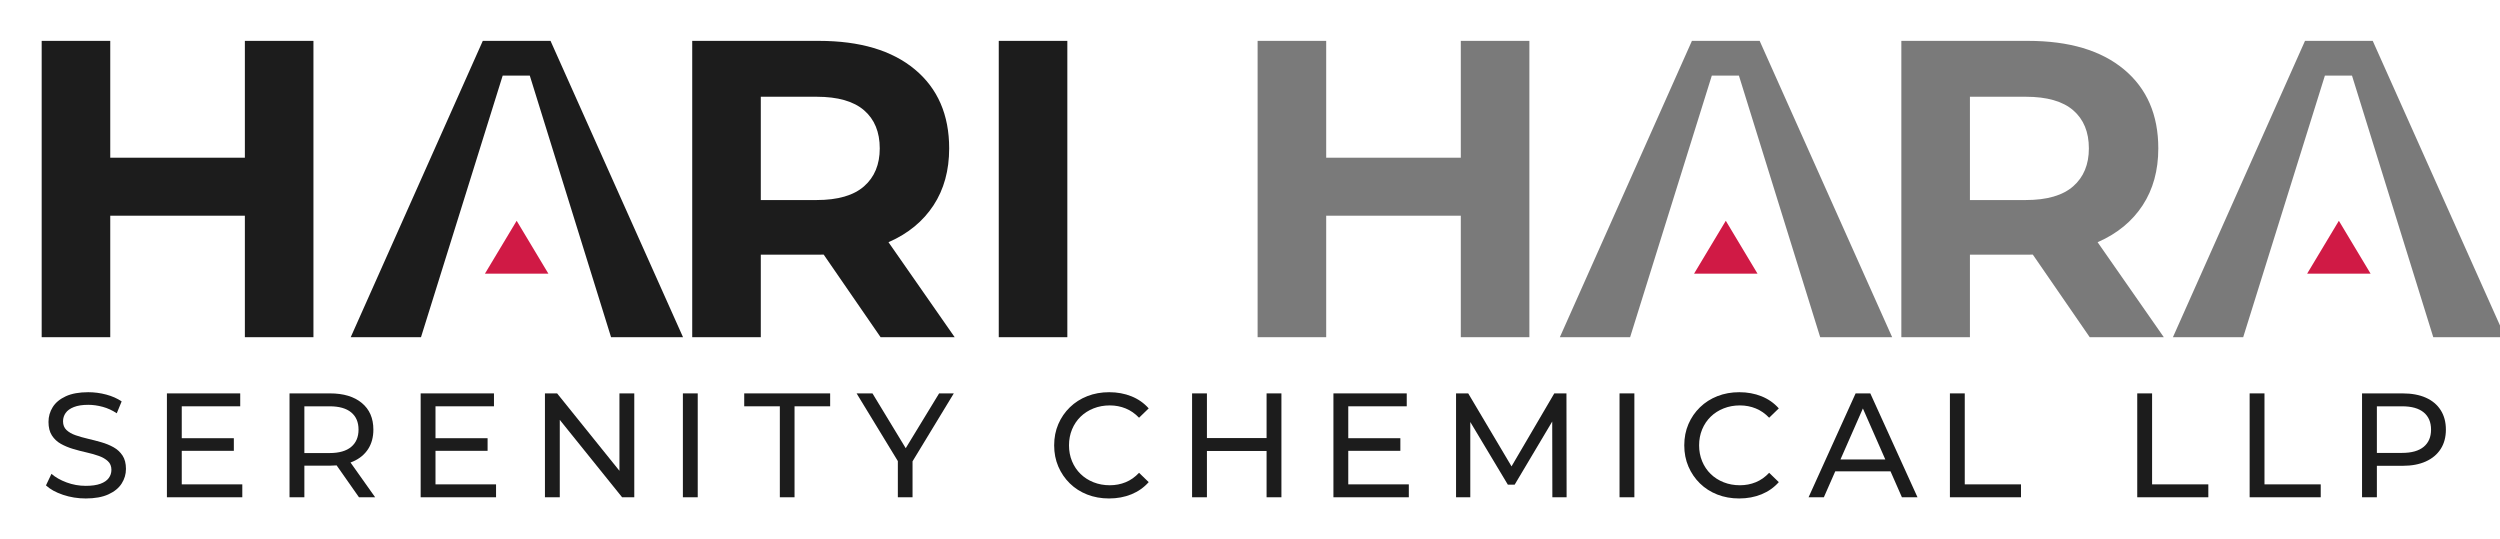
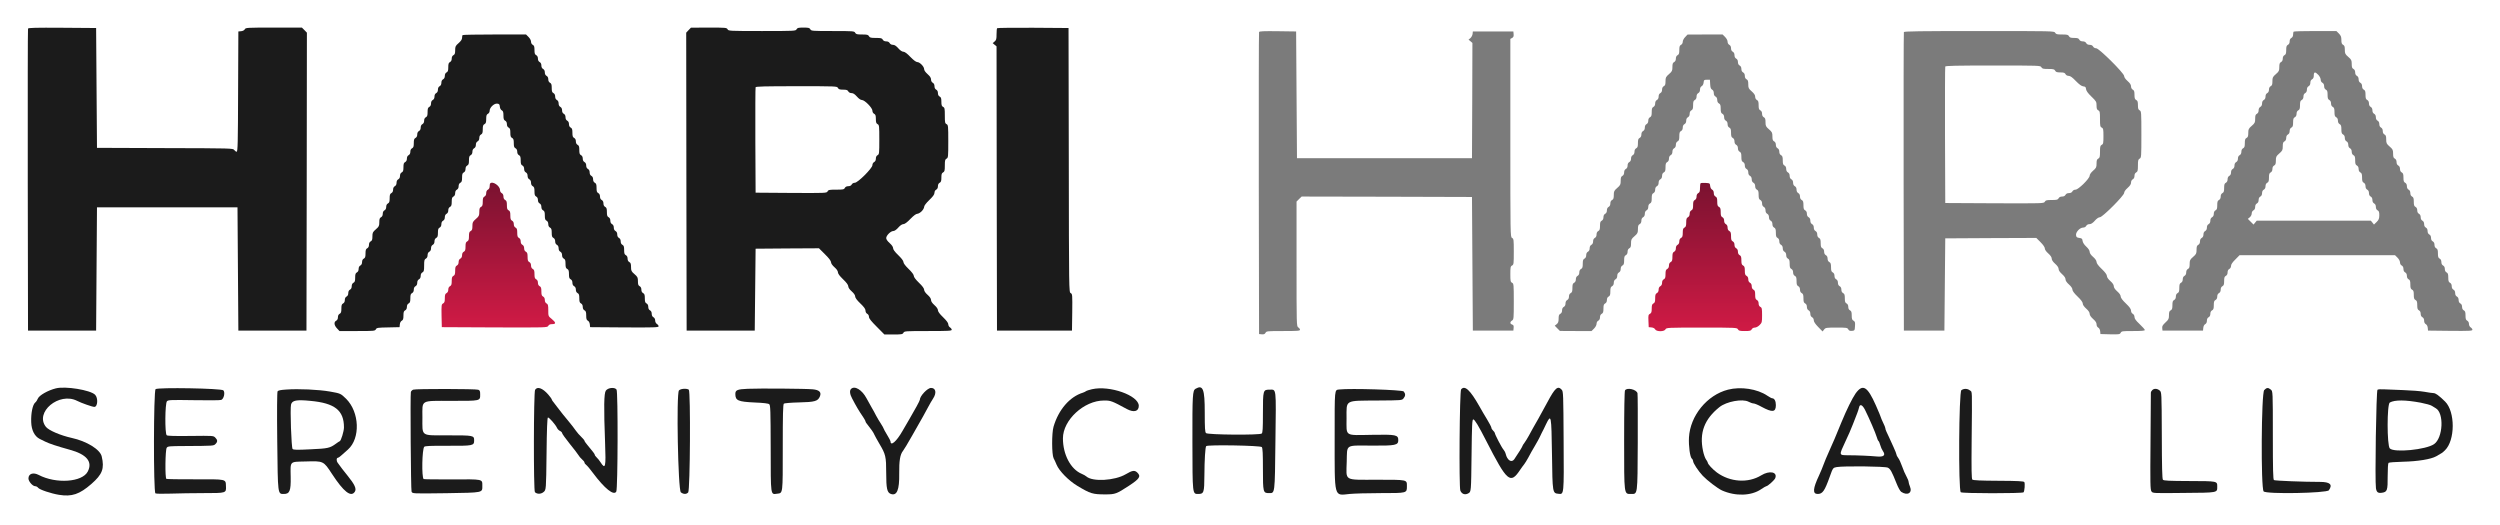
- <svg xmlns="http://www.w3.org/2000/svg" viewBox="392 192 734 158" width="734" height="158" fill="none">
-   <g fill="#1C1C1C">
-     <path d="M563 0V700H725V0ZM83 0V700H245V0ZM233 287V424H575V287Z" transform="translate(393.92, 291) scale(0.1242857, -0.1242857)" />
-     <path d="M -9 0 L 303 700 H 463 L 776 0 H 606 L 414 618 H 350 L 157 0 Z" transform="translate(496.09, 291) scale(0.1242857, -0.1242857)" />
-     <path d="M83 0V700H382Q528 700 609.0 632.5Q690 565 690 446Q690 368 653.0 311.5Q616 255 548.0 225.0Q480 195 386 195H173L245 266V0ZM528 0 353 254H526L703 0ZM245 248 173 324H377Q452 324 489.0 356.5Q526 389 526 446Q526 504 489.0 536.0Q452 568 377 568H173L245 645Z" transform="translate(584.92, 291) scale(0.1242857, -0.1242857)" />
-     <path d="M83 0V700H245V0Z" transform="translate(674.92, 291) scale(0.1242857, -0.1242857)" />
+ <svg xmlns="http://www.w3.org/2000/svg" viewBox="397 195 725 152" width="725" height="152">
+   <defs>
+     <linearGradient id="arch-grad" x1="0" y1="0" x2="0" y2="1">
+       <stop offset="0%" stop-color="#E21545" />
+       <stop offset="30%" stop-color="#DA1A49" />
+       <stop offset="65%" stop-color="#AC1C40" />
+       <stop offset="100%" stop-color="#781833" />
+     </linearGradient>
+     <linearGradient id="tri-grad" x1="0" y1="0" x2="0" y2="1">
+       <stop offset="0%" stop-color="#981B3B" />
+       <stop offset="35%" stop-color="#C42048" />
+       <stop offset="70%" stop-color="#962744" />
+       <stop offset="100%" stop-color="#701F36" />
+     </linearGradient>
+     <linearGradient id="a-tri-grad" x1="0" y1="0" x2="0" y2="1">
+       <stop offset="0%" stop-color="#D01A45" />
+       <stop offset="100%" stop-color="#7A1230" />
+     </linearGradient>
+   </defs>
+   <g id="wordmark-hari" transform="translate(0, 443) scale(0.025, -0.025)" fill="#1B1B1B">
+     <path d="M16205 9588 c-3 -7 -4 -798 -3 -1758 l3 -1745 395 0 395 0 5 715 5 715 815 0 815 0 5 -715 5 -715 395 0 395 0 3 1728 2 1728 -29 30 -29 29 -326 0 c-312 0 -326 -1 -336 -19 -6 -12 -23 -21 -43 -23 l-32 -3 -3 -697 c-2 -599 -4 -698 -17 -698 -7 0 -20 9 -28 20 -14 20 -27 20 -803 22 l-789 3 -5 695 -5 695 -393 3 c-309 2 -394 0 -397 -10z" />
+     <path d="M23867 9570 l-27 -29 2 -1728 3 -1728 395 0 395 0 5 475 5 475 368 3 367 2 70 -70 c46 -45 70 -77 70 -92 0 -14 16 -37 40 -58 25 -22 40 -44 40 -59 0 -15 20 -43 60 -81 40 -38 60 -66 60 -81 0 -15 15 -37 40 -59 25 -22 40 -44 40 -59 0 -15 20 -43 60 -81 43 -41 60 -65 60 -84 0 -15 8 -30 20 -36 12 -6 20 -21 20 -36 0 -18 25 -49 90 -114 l89 -90 105 0 c95 0 106 2 116 20 10 19 21 20 285 20 237 0 275 2 275 15 0 8 -9 20 -20 27 -11 7 -20 23 -20 37 0 15 -20 42 -60 81 -40 38 -60 66 -60 81 0 15 -15 37 -40 59 -26 23 -40 44 -40 60 0 16 -14 37 -40 60 -25 22 -40 44 -40 59 0 15 -20 43 -60 81 -38 37 -60 66 -60 80 0 14 -22 43 -60 80 -38 37 -60 66 -60 80 0 14 -22 43 -60 80 -40 38 -60 66 -60 81 0 15 -15 37 -40 59 -25 22 -40 44 -40 58 0 30 52 82 82 82 14 0 36 15 58 40 22 25 44 40 59 40 15 0 43 20 81 60 36 37 66 60 80 60 12 0 35 13 51 29 16 16 29 39 29 51 0 14 23 44 60 80 43 41 60 65 60 84 0 15 8 30 20 36 13 7 20 21 20 40 0 19 7 33 20 40 16 8 20 21 20 60 0 39 4 52 20 60 17 9 20 21 20 80 0 59 3 71 20 80 19 10 20 21 20 200 0 179 -1 190 -20 200 -18 9 -20 21 -20 100 0 79 -2 91 -20 100 -16 8 -20 21 -20 60 0 39 -4 52 -20 60 -13 7 -20 21 -20 40 0 19 -7 33 -20 40 -13 7 -20 21 -20 40 0 19 -7 33 -20 40 -12 7 -20 21 -20 38 0 19 -12 37 -40 62 -25 22 -40 44 -40 58 0 30 -51 82 -80 82 -14 0 -44 23 -80 60 -38 40 -66 60 -81 60 -15 0 -37 15 -59 40 -25 28 -43 40 -62 40 -17 0 -31 8 -38 20 -7 13 -21 20 -40 20 -19 0 -33 7 -40 20 -9 17 -21 20 -80 20 -59 0 -71 3 -80 20 -9 17 -21 20 -80 20 -59 0 -71 3 -80 20 -10 19 -21 20 -260 20 -239 0 -250 1 -260 20 -9 17 -21 20 -80 20 -59 0 -71 -3 -80 -20 -10 -19 -21 -20 -400 -20 -379 0 -390 1 -400 20 -10 19 -21 20 -218 20 l-207 -1 -28 -29z m1733 -670 c8 -16 21 -20 60 -20 39 0 52 -4 60 -20 7 -12 21 -20 38 -20 19 0 37 -12 62 -40 22 -25 44 -40 58 -40 32 0 122 -91 122 -124 0 -15 8 -30 20 -36 16 -8 20 -21 20 -60 0 -39 4 -52 20 -60 19 -10 20 -21 20 -180 0 -159 -1 -170 -20 -180 -13 -7 -20 -21 -20 -40 0 -19 -7 -33 -20 -40 -12 -6 -20 -21 -20 -36 0 -35 -169 -204 -204 -204 -15 0 -30 -8 -36 -20 -7 -13 -21 -20 -40 -20 -19 0 -33 -7 -40 -20 -9 -18 -21 -20 -100 -20 -79 0 -91 -2 -100 -20 -11 -20 -19 -20 -423 -18 l-412 3 -3 605 c-1 333 0 611 3 618 3 9 108 12 474 12 460 0 471 0 481 -20z" />
+     <path d="M27447 9593 c-4 -3 -7 -35 -7 -71 0 -54 -3 -67 -22 -83 l-23 -19 22 -19 23 -19 2 -1649 3 -1648 435 0 435 0 3 212 c2 204 2 213 -18 223 -20 11 -20 18 -22 1543 l-3 1532 -411 3 c-226 1 -413 -1 -417 -5z" />
+     <path d="M21247 9513 c-4 -3 -7 -18 -7 -32 0 -18 -13 -37 -40 -61 -36 -31 -40 -40 -40 -82 0 -37 -4 -50 -20 -58 -13 -7 -20 -21 -20 -40 0 -19 -7 -33 -20 -40 -16 -8 -20 -21 -20 -60 0 -39 -4 -52 -20 -60 -13 -7 -20 -21 -20 -40 0 -19 -7 -33 -20 -40 -13 -7 -20 -21 -20 -40 0 -19 -7 -33 -20 -40 -13 -7 -20 -21 -20 -40 0 -19 -7 -33 -20 -40 -13 -7 -20 -21 -20 -40 0 -19 -7 -33 -20 -40 -13 -7 -20 -21 -20 -40 0 -19 -7 -33 -20 -40 -16 -8 -20 -21 -20 -60 0 -39 -4 -52 -20 -60 -13 -7 -20 -21 -20 -40 0 -19 -7 -33 -20 -40 -13 -7 -20 -21 -20 -40 0 -19 -7 -33 -20 -40 -13 -7 -20 -21 -20 -40 0 -19 -7 -33 -20 -40 -16 -8 -20 -21 -20 -60 0 -39 -4 -52 -20 -60 -13 -7 -20 -21 -20 -40 0 -19 -7 -33 -20 -40 -13 -7 -20 -21 -20 -40 0 -19 -7 -33 -20 -40 -16 -8 -20 -21 -20 -60 0 -39 -4 -52 -20 -60 -13 -7 -20 -21 -20 -40 0 -19 -7 -33 -20 -40 -13 -7 -20 -21 -20 -40 0 -19 -7 -33 -20 -40 -13 -7 -20 -21 -20 -40 0 -19 -7 -33 -20 -40 -16 -8 -20 -21 -20 -60 0 -39 -4 -52 -20 -60 -13 -7 -20 -21 -20 -40 0 -19 -7 -33 -20 -40 -13 -7 -20 -21 -20 -40 0 -19 -7 -33 -20 -40 -16 -8 -20 -21 -20 -58 0 -42 -4 -51 -40 -82 -36 -31 -40 -40 -40 -82 0 -37 -4 -50 -20 -58 -13 -7 -20 -21 -20 -40 0 -19 -7 -33 -20 -40 -16 -8 -20 -21 -20 -60 0 -39 -4 -52 -20 -60 -13 -7 -20 -21 -20 -40 0 -19 -7 -33 -20 -40 -13 -7 -20 -21 -20 -40 0 -19 -7 -33 -20 -40 -16 -8 -20 -21 -20 -60 0 -39 -4 -52 -20 -60 -13 -7 -20 -21 -20 -40 0 -19 -7 -33 -20 -40 -13 -7 -20 -21 -20 -40 0 -19 -7 -33 -20 -40 -13 -7 -20 -21 -20 -40 0 -19 -7 -33 -20 -40 -16 -8 -20 -21 -20 -60 0 -39 -4 -52 -20 -60 -13 -7 -20 -21 -20 -40 0 -19 -7 -33 -20 -40 -29 -15 -25 -53 9 -89 l29 -31 206 0 c194 0 206 1 216 20 9 18 23 20 143 22 l132 3 3 32 c2 20 11 37 23 43 15 8 19 21 19 60 0 39 4 52 20 60 13 7 20 21 20 40 0 19 7 33 20 40 16 8 20 21 20 60 0 39 4 52 20 60 13 7 20 21 20 40 0 19 7 33 20 40 13 7 20 21 20 40 0 19 7 33 20 40 13 7 20 21 20 40 0 19 7 33 20 40 17 9 20 21 20 80 0 59 3 71 20 80 13 7 20 21 20 40 0 19 7 33 20 40 13 7 20 21 20 40 0 19 7 33 20 40 13 7 20 21 20 40 0 19 7 33 20 40 16 8 20 21 20 60 0 39 4 52 20 60 13 7 20 21 20 40 0 19 7 33 20 40 13 7 20 21 20 40 0 19 7 33 20 40 13 7 20 21 20 40 0 19 7 33 20 40 16 8 20 21 20 60 0 39 4 52 20 60 13 7 20 21 20 40 0 19 7 33 20 40 13 7 20 21 20 40 0 19 7 33 20 40 16 8 20 21 20 60 0 39 4 52 20 60 13 7 20 21 20 40 0 19 7 33 20 40 16 8 20 21 20 60 0 39 4 52 20 60 13 7 20 21 20 40 0 19 7 33 20 40 13 7 20 21 20 40 0 19 7 33 20 40 13 7 20 21 20 40 0 19 7 33 20 40 16 8 20 21 20 60 0 39 4 52 20 60 16 8 20 21 20 60 0 39 4 52 20 60 12 6 20 21 20 36 0 37 52 86 87 82 23 -2 29 -8 31 -35 2 -20 11 -37 23 -43 15 -8 19 -21 19 -60 0 -39 4 -52 20 -60 13 -7 20 -21 20 -40 0 -19 7 -33 20 -40 16 -8 20 -21 20 -60 0 -39 4 -52 20 -60 16 -8 20 -21 20 -60 0 -39 4 -52 20 -60 13 -7 20 -21 20 -40 0 -19 7 -33 20 -40 16 -8 20 -21 20 -60 0 -39 4 -52 20 -60 13 -7 20 -21 20 -40 0 -19 7 -33 20 -40 13 -7 20 -21 20 -40 0 -19 7 -33 20 -40 13 -7 20 -21 20 -40 0 -19 7 -33 20 -40 16 -8 20 -21 20 -60 0 -39 4 -52 20 -60 13 -7 20 -21 20 -40 0 -19 7 -33 20 -40 13 -7 20 -21 20 -40 0 -19 7 -33 20 -40 16 -8 20 -21 20 -60 0 -39 4 -52 20 -60 13 -7 20 -21 20 -40 0 -19 7 -33 20 -40 16 -8 20 -21 20 -60 0 -39 4 -52 20 -60 13 -7 20 -21 20 -40 0 -19 7 -33 20 -40 13 -7 20 -21 20 -40 0 -19 7 -33 20 -40 13 -7 20 -21 20 -40 0 -19 7 -33 20 -40 16 -8 20 -21 20 -60 0 -39 4 -52 20 -60 16 -8 20 -21 20 -60 0 -39 4 -52 20 -60 13 -7 20 -21 20 -40 0 -19 7 -33 20 -40 13 -7 20 -21 20 -40 0 -19 7 -33 20 -40 16 -8 20 -21 20 -60 0 -39 4 -52 20 -60 13 -7 20 -21 20 -40 0 -19 7 -33 20 -40 16 -8 20 -21 20 -60 0 -39 4 -52 19 -60 12 -6 21 -23 23 -43 l3 -32 398 -3 c348 -2 397 0 397 13 0 8 -9 20 -20 27 -12 8 -20 24 -20 40 0 17 -8 31 -20 38 -13 7 -20 21 -20 40 0 19 -7 33 -20 40 -13 7 -20 21 -20 40 0 19 -7 33 -20 40 -16 8 -20 21 -20 60 0 39 -4 52 -20 60 -13 7 -20 21 -20 40 0 19 -7 33 -20 40 -16 8 -20 21 -20 58 0 42 -4 51 -40 82 -36 31 -40 40 -40 82 0 37 -4 50 -20 58 -13 7 -20 21 -20 40 0 19 -7 33 -20 40 -16 8 -20 21 -20 60 0 39 -4 52 -20 60 -13 7 -20 21 -20 40 0 19 -7 33 -20 40 -13 7 -20 21 -20 40 0 19 -7 33 -20 40 -13 7 -20 21 -20 40 0 19 -7 33 -20 40 -13 7 -20 21 -20 40 0 19 -7 33 -20 40 -16 8 -20 21 -20 60 0 39 -4 52 -20 60 -13 7 -20 21 -20 40 0 19 -7 33 -20 40 -13 7 -20 21 -20 40 0 19 -7 33 -20 40 -16 8 -20 21 -20 60 0 39 -4 52 -20 60 -13 7 -20 21 -20 40 0 19 -7 33 -20 40 -13 7 -20 21 -20 40 0 19 -7 33 -20 40 -13 7 -20 21 -20 40 0 19 -7 33 -20 40 -13 7 -20 21 -20 40 0 19 -7 33 -20 40 -16 8 -20 21 -20 60 0 39 -4 52 -20 60 -13 7 -20 21 -20 40 0 19 -7 33 -20 40 -16 8 -20 21 -20 60 0 39 -4 52 -20 60 -13 7 -20 21 -20 40 0 19 -7 33 -20 40 -13 7 -20 21 -20 40 0 19 -7 33 -20 40 -13 7 -20 21 -20 40 0 19 -7 33 -20 40 -13 7 -20 21 -20 40 0 19 -7 33 -20 40 -13 7 -20 21 -20 40 0 19 -7 33 -20 40 -16 8 -20 21 -20 60 0 39 -4 52 -20 60 -13 7 -20 21 -20 40 0 19 -7 33 -20 40 -13 7 -20 21 -20 40 0 19 -7 33 -20 40 -13 7 -20 21 -20 40 0 19 -7 33 -20 40 -13 7 -20 21 -20 40 0 19 -7 33 -20 40 -16 8 -20 21 -20 60 0 39 -4 52 -20 60 -12 6 -20 21 -20 36 0 15 -12 38 -29 55 l-29 29 -365 0 c-200 0 -367 -3 -370 -7z" />
  </g>
-   <path d="M 383 275 L 458 150 L 308 150 Z" fill="#D01A45" transform="translate(496.09, 291) scale(0.1242857, -0.1242857)" />
-   <g fill="#7A7A7A">
-     <path d="M563 0V700H725V0ZM83 0V700H245V0ZM233 287V424H575V287Z" transform="translate(750.92, 291) scale(0.1242857, -0.1242857)" />
-     <path d="M -9 0 L 303 700 H 463 L 776 0 H 606 L 414 618 H 350 L 157 0 Z" transform="translate(851.09, 291) scale(0.1242857, -0.1242857)" />
-     <path d="M83 0V700H382Q528 700 609.0 632.5Q690 565 690 446Q690 368 653.0 311.5Q616 255 548.0 225.0Q480 195 386 195H173L245 266V0ZM528 0 353 254H526L703 0ZM245 248 173 324H377Q452 324 489.0 356.5Q526 389 526 446Q526 504 489.0 536.0Q452 568 377 568H173L245 645Z" transform="translate(939.92, 291) scale(0.1242857, -0.1242857)" />
-     <path d="M -9 0 L 303 700 H 463 L 776 0 H 606 L 414 618 H 350 L 157 0 Z" transform="translate(1031.09, 291) scale(0.1242857, -0.1242857)" />
+   <g id="a1-tri" transform="translate(0, 443) scale(0.025, -0.025)" fill="url(#a-tri-grad)">
+     <path d="M21567 7793 c-4 -3 -7 -19 -7 -34 0 -18 -7 -32 -20 -39 -13 -7 -20 -21 -20 -40 0 -19 -7 -33 -20 -40 -16 -8 -20 -21 -20 -60 0 -39 -4 -52 -20 -60 -16 -8 -20 -21 -20 -58 0 -42 -4 -51 -40 -82 -36 -31 -40 -40 -40 -82 0 -37 -4 -50 -20 -58 -16 -8 -20 -21 -20 -60 0 -39 -4 -52 -20 -60 -16 -8 -20 -21 -20 -60 0 -39 -4 -52 -20 -60 -13 -7 -20 -21 -20 -40 0 -19 -7 -33 -20 -40 -13 -7 -20 -21 -20 -40 0 -19 -7 -33 -20 -40 -16 -8 -20 -21 -20 -60 0 -39 -4 -52 -20 -60 -16 -8 -20 -21 -20 -60 0 -39 -4 -52 -20 -60 -13 -7 -20 -21 -20 -40 0 -19 -7 -33 -20 -40 -16 -8 -20 -21 -20 -60 0 -39 -4 -51 -20 -60 -19 -10 -20 -19 -18 -143 l3 -132 612 -3 c604 -2 612 -2 623 18 8 14 21 20 45 20 47 0 45 19 -5 60 -40 32 -40 33 -40 101 0 58 -3 70 -20 79 -13 7 -20 21 -20 40 0 19 -7 33 -20 40 -16 8 -20 21 -20 60 0 39 -4 52 -20 60 -13 7 -20 21 -20 40 0 19 -7 33 -20 40 -16 8 -20 21 -20 60 0 39 -4 52 -20 60 -13 7 -20 21 -20 40 0 19 -7 33 -20 40 -16 8 -20 21 -20 60 0 39 -4 52 -20 60 -13 7 -20 21 -20 40 0 19 -7 33 -20 40 -13 7 -20 21 -20 40 0 19 -7 33 -20 40 -16 8 -20 21 -20 60 0 39 -4 52 -20 60 -13 7 -20 21 -20 40 0 19 -7 33 -20 40 -16 8 -20 21 -20 60 0 39 -4 52 -20 60 -16 8 -20 21 -20 60 0 39 -4 52 -20 60 -13 7 -20 21 -20 40 0 19 -7 33 -20 40 -12 6 -20 21 -20 36 0 48 -85 106 -113 77z" />
  </g>
-   <path d="M 383 275 L 458 150 L 308 150 Z" fill="#D01A45" transform="translate(851.09, 291) scale(0.1242857, -0.1242857)" />
-   <path d="M 383 275 L 458 150 L 308 150 Z" fill="#D01A45" transform="translate(1031.09, 291) scale(0.1242857, -0.1242857)" />
-   <path d="M309 -8Q229 -8 156.0 16.5Q83 41 41 80L78 158Q118 123 180.0 100.0Q242 77 309 77Q370 77 408.0 91.0Q446 105 464.0 129.5Q482 154 482 185Q482 221 458.5 243.0Q435 265 397.5 278.5Q360 292 315.0 302.0Q270 312 224.5 325.5Q179 339 141.5 360.0Q104 381 81.0 416.5Q58 452 58 508Q58 562 86.5 607.5Q115 653 174.5 680.5Q234 708 326 708Q387 708 447.0 692.0Q507 676 551 646L518 566Q473 596 423.0 609.5Q373 623 326 623Q267 623 229.0 608.0Q191 593 173.5 568.0Q156 543 156 512Q156 475 179.5 453.0Q203 431 240.5 418.0Q278 405 323.0 394.5Q368 384 413.5 371.0Q459 358 496.5 337.0Q534 316 557.0 281.0Q580 246 580 191Q580 138 551.0 92.5Q522 47 461.5 19.5Q401 -8 309 -8Z" transform="translate(403.71, 338) scale(0.04357143, -0.04357143)" fill="#1C1C1C" />
-   <path d="M105 0V700H599V613H205V87H613V0ZM196 313V398H556V313Z" transform="translate(436.43, 338) scale(0.04357143, -0.04357143)" fill="#1C1C1C" />
-   <path d="M105 0V700H378Q514 700 592.0 635.5Q670 571 670 456Q670 380 635.0 325.5Q600 271 535.0 242.0Q470 213 378 213H160L205 259V0ZM573 0 395 254H502L682 0ZM205 249 160 298H375Q471 298 520.5 339.5Q570 381 570 456Q570 531 520.5 572.0Q471 613 375 613H160L205 663Z" transform="translate(472.43, 338) scale(0.04357143, -0.04357143)" fill="#1C1C1C" />
-   <path d="M105 0V700H599V613H205V87H613V0ZM196 313V398H556V313Z" transform="translate(510.93, 338) scale(0.04357143, -0.04357143)" fill="#1C1C1C" />
-   <path d="M105 0V700H187L650 125H607V700H707V0H625L162 575H205V0Z" transform="translate(547.42, 338) scale(0.04357143, -0.04357143)" fill="#1C1C1C" />
-   <path d="M105 0V700H205V0Z" transform="translate(587.92, 338) scale(0.04357143, -0.04357143)" fill="#1C1C1C" />
-   <path d="M244 0V613H4V700H583V613H343V0Z" transform="translate(610.33, 338) scale(0.04357143, -0.04357143)" fill="#1C1C1C" />
-   <path d="M274 0V268L297 206L-4 700H103L356 283H298L552 700H651L351 206L373 268V0Z" transform="translate(643.67, 338) scale(0.04357143, -0.04357143)" fill="#1C1C1C" />
-   <path d="M418 -8Q338 -8 270.5 18.5Q203 45 153.5 93.5Q104 142 76.0 207.0Q48 272 48 350Q48 428 76.0 493.0Q104 558 154.0 606.5Q204 655 271.5 681.5Q339 708 419 708Q500 708 568.5 680.5Q637 653 685 599L620 536Q580 578 530.0 598.5Q480 619 423 619Q364 619 313.5 599.0Q263 579 226.0 543.0Q189 507 168.5 457.5Q148 408 148 350Q148 292 168.5 242.5Q189 193 226.0 157.0Q263 121 313.5 101.0Q364 81 423 81Q480 81 530.0 101.5Q580 122 620 165L685 102Q637 48 568.5 20.0Q500 -8 418 -8Z" transform="translate(699.41, 338) scale(0.04357143, -0.04357143)" fill="#1C1C1C" />
-   <path d="M607 0V700H707V0ZM105 0V700H205V0ZM195 312V399H616V312Z" transform="translate(737.42, 338) scale(0.04357143, -0.04357143)" fill="#1C1C1C" />
-   <path d="M105 0V700H599V613H205V87H613V0ZM196 313V398H556V313Z" transform="translate(778.92, 338) scale(0.04357143, -0.04357143)" fill="#1C1C1C" />
-   <path d="M105 0V700H187L501 171H457L767 700H849L850 0H754L753 549H776L500 85H454L176 549H201V0Z" transform="translate(814.92, 338) scale(0.04357143, -0.04357143)" fill="#1C1C1C" />
-   <path d="M105 0V700H205V0Z" transform="translate(862.92, 338) scale(0.04357143, -0.04357143)" fill="#1C1C1C" />
-   <path d="M418 -8Q338 -8 270.5 18.5Q203 45 153.5 93.5Q104 142 76.0 207.0Q48 272 48 350Q48 428 76.0 493.0Q104 558 154.0 606.5Q204 655 271.5 681.5Q339 708 419 708Q500 708 568.5 680.5Q637 653 685 599L620 536Q580 578 530.0 598.5Q480 619 423 619Q364 619 313.5 599.0Q263 579 226.0 543.0Q189 507 168.5 457.5Q148 408 148 350Q148 292 168.5 242.5Q189 193 226.0 157.0Q263 121 313.5 101.0Q364 81 423 81Q480 81 530.0 101.5Q580 122 620 165L685 102Q637 48 568.5 20.0Q500 -8 418 -8Z" transform="translate(884.41, 338) scale(0.04357143, -0.04357143)" fill="#1C1C1C" />
-   <path d="M-1 0 316 700H415L733 0H628L345 644H385L102 0ZM134 175 161 255H555L584 175Z" transform="translate(923.04, 338) scale(0.04357143, -0.04357143)" fill="#1C1C1C" />
-   <path d="M105 0V700H205V87H584V0Z" transform="translate(959.92, 338) scale(0.04357143, -0.04357143)" fill="#1C1C1C" />
-   <path d="M105 0V700H205V87H584V0Z" transform="translate(1014.92, 338) scale(0.04357143, -0.04357143)" fill="#1C1C1C" />
-   <path d="M105 0V700H205V87H584V0Z" transform="translate(1047.92, 338) scale(0.04357143, -0.04357143)" fill="#1C1C1C" />
-   <path d="M105 0V700H378Q470 700 535.0 671.0Q600 642 635.0 587.0Q670 532 670 456Q670 380 635.0 325.5Q600 271 535.0 241.5Q470 212 378 212H160L205 259V0ZM205 249 160 299H375Q471 299 520.5 340.0Q570 381 570 456Q570 531 520.5 572.0Q471 613 375 613H160L205 663Z" transform="translate(1080.92, 338) scale(0.04357143, -0.04357143)" fill="#1C1C1C" />
+   <g id="wordmark-hara" transform="translate(0, 443) scale(0.025, -0.025)" fill="#7B7B7B">
+     <path d="M30485 9548 c-3 -7 -4 -798 -3 -1758 l3 -1745 32 -3 c24 -2 34 2 43 17 10 20 19 21 205 21 166 0 195 2 195 15 0 8 -9 20 -20 27 -20 13 -20 24 -20 736 l0 724 29 29 30 29 988 -2 988 -3 5 -775 5 -775 235 0 235 0 3 32 c2 24 -1 33 -17 38 -27 8 -27 31 -1 47 19 12 20 24 20 220 0 197 -1 208 -20 218 -18 9 -20 21 -20 100 0 79 2 91 20 100 19 10 20 21 20 160 0 139 -1 150 -20 160 -20 11 -20 21 -20 1160 l0 1149 21 11 c15 9 19 19 17 43 l-3 32 -235 0 -235 0 -3 -29 c-2 -16 -13 -37 -25 -48 l-22 -18 23 -19 22 -19 -2 -669 -3 -668 -1015 0 -1015 0 -5 735 -5 735 -213 3 c-164 2 -214 0 -217 -10z" />
+     <path d="M37965 9548 c-3 -7 -4 -789 -3 -1738 l3 -1725 235 0 235 0 5 535 5 535 528 3 528 2 49 -49 c31 -31 50 -59 50 -73 0 -14 15 -36 40 -58 26 -23 40 -44 40 -60 0 -16 14 -37 40 -60 26 -23 40 -44 40 -60 0 -16 14 -37 40 -60 26 -23 40 -44 40 -60 0 -16 14 -37 40 -60 25 -22 40 -44 40 -59 0 -15 20 -43 60 -81 40 -38 60 -66 60 -81 0 -15 15 -37 40 -59 26 -23 40 -44 40 -60 0 -16 14 -37 40 -60 28 -25 40 -43 40 -62 0 -17 8 -31 19 -38 12 -6 21 -23 23 -43 l3 -32 112 -3 c104 -2 113 -1 123 18 10 19 20 20 145 20 96 0 135 3 135 12 0 6 -27 37 -60 68 -44 41 -60 64 -60 83 0 16 -8 30 -20 37 -12 6 -20 21 -20 36 0 19 -17 43 -60 84 -40 38 -60 66 -60 81 0 15 -15 37 -40 59 -26 23 -40 44 -40 60 0 16 -14 37 -40 60 -25 22 -40 44 -40 59 0 15 -20 43 -60 81 -40 38 -60 66 -60 81 0 15 -15 37 -40 59 -26 22 -40 44 -40 59 0 15 -15 38 -39 60 -25 23 -40 47 -43 66 -3 26 -8 31 -38 35 -29 4 -36 10 -38 33 -4 35 45 87 82 87 15 0 30 8 36 20 7 12 21 20 38 20 19 0 37 12 62 40 21 24 44 40 58 40 31 0 282 251 282 282 0 14 16 37 40 58 28 25 40 43 40 62 0 17 8 31 20 38 13 7 20 21 20 40 0 19 7 33 20 40 17 9 20 21 20 80 0 59 3 71 20 80 19 10 20 21 20 280 0 259 -1 270 -20 280 -16 8 -20 21 -20 60 0 39 -4 52 -20 60 -16 8 -20 21 -20 60 0 39 -4 52 -20 60 -12 7 -20 21 -20 38 0 19 -12 37 -40 62 -24 21 -40 44 -40 58 0 33 -291 322 -324 322 -15 0 -30 8 -36 20 -7 13 -21 20 -40 20 -19 0 -33 7 -40 20 -7 13 -21 20 -40 20 -19 0 -33 7 -40 20 -8 16 -21 20 -60 20 -39 0 -52 4 -60 20 -9 17 -21 20 -80 20 -59 0 -71 3 -80 20 -11 20 -21 20 -881 20 -686 0 -871 -3 -874 -12z m1595 -408 c9 -17 21 -20 80 -20 59 0 71 -3 80 -20 8 -16 21 -20 60 -20 39 0 52 -4 60 -20 6 -12 21 -20 36 -20 19 0 43 -17 83 -59 40 -41 66 -60 87 -63 24 -2 30 -8 32 -32 3 -21 22 -47 63 -87 55 -53 59 -60 59 -103 0 -35 4 -48 20 -56 18 -9 20 -21 20 -100 0 -79 2 -91 20 -100 18 -9 20 -21 20 -100 0 -79 -2 -91 -20 -100 -17 -9 -20 -21 -20 -80 0 -59 -3 -71 -20 -80 -16 -8 -20 -21 -20 -58 0 -42 -4 -51 -40 -82 -24 -21 -40 -44 -40 -58 0 -33 -131 -162 -164 -162 -15 0 -30 -8 -36 -20 -7 -13 -21 -20 -40 -20 -19 0 -33 -7 -40 -20 -7 -13 -21 -20 -40 -20 -19 0 -33 -7 -40 -20 -9 -17 -21 -20 -80 -20 -59 0 -71 -3 -80 -20 -11 -20 -19 -20 -583 -18 l-572 3 -3 785 c-1 432 0 791 3 798 3 9 124 12 554 12 540 0 550 0 561 -20z" />
+     <path d="M42487 9553 c-4 -3 -7 -19 -7 -34 0 -18 -7 -32 -20 -39 -13 -7 -20 -21 -20 -40 0 -19 -7 -33 -20 -40 -16 -8 -20 -21 -20 -60 0 -39 -4 -52 -20 -60 -13 -7 -20 -21 -20 -40 0 -19 -7 -33 -20 -40 -16 -8 -20 -21 -20 -58 0 -42 -4 -51 -40 -82 -36 -31 -40 -40 -40 -82 0 -37 -4 -50 -20 -58 -13 -7 -20 -21 -20 -40 0 -19 -7 -33 -20 -40 -13 -7 -20 -21 -20 -40 0 -19 -7 -33 -20 -40 -13 -7 -20 -21 -20 -40 0 -19 -7 -33 -20 -40 -13 -7 -20 -21 -20 -40 0 -19 -7 -33 -20 -40 -16 -8 -20 -21 -20 -58 0 -42 -4 -51 -40 -82 -36 -31 -40 -40 -40 -82 0 -37 -4 -50 -20 -58 -16 -8 -20 -21 -20 -60 0 -39 -4 -52 -20 -60 -13 -7 -20 -21 -20 -40 0 -19 -7 -33 -20 -40 -13 -7 -20 -21 -20 -40 0 -19 -7 -33 -20 -40 -13 -7 -20 -21 -20 -40 0 -19 -7 -33 -20 -40 -13 -7 -20 -21 -20 -40 0 -19 -7 -33 -20 -40 -13 -7 -20 -21 -20 -40 0 -19 -7 -33 -20 -40 -16 -8 -20 -21 -20 -60 0 -39 -4 -52 -20 -60 -13 -7 -20 -21 -20 -40 0 -19 -7 -33 -20 -40 -16 -8 -20 -21 -20 -60 0 -39 -4 -52 -20 -60 -13 -7 -20 -21 -20 -40 0 -19 -7 -33 -20 -40 -13 -7 -20 -21 -20 -40 0 -19 -7 -33 -20 -40 -13 -7 -20 -21 -20 -40 0 -19 -7 -33 -20 -40 -13 -7 -20 -21 -20 -40 0 -19 -7 -33 -20 -40 -13 -7 -20 -21 -20 -40 0 -19 -7 -33 -20 -40 -16 -8 -20 -21 -20 -58 0 -42 -4 -51 -40 -82 -36 -31 -40 -40 -40 -82 0 -37 -4 -50 -20 -58 -13 -7 -20 -21 -20 -40 0 -19 -7 -33 -20 -40 -13 -7 -20 -21 -20 -40 0 -19 -7 -33 -20 -40 -16 -8 -20 -21 -20 -60 0 -39 -4 -52 -20 -60 -13 -7 -20 -21 -20 -40 0 -19 -7 -33 -20 -40 -16 -8 -20 -21 -20 -60 0 -39 -4 -52 -20 -60 -16 -8 -20 -21 -20 -57 0 -41 -4 -50 -41 -84 -32 -30 -40 -43 -37 -66 l3 -28 235 0 235 0 3 32 c2 20 11 37 23 43 12 7 19 21 19 40 0 19 7 33 20 40 13 7 20 21 20 40 0 19 7 33 20 40 16 8 20 21 20 60 0 39 4 52 20 60 13 7 20 21 20 40 0 19 7 33 20 40 13 7 20 21 20 40 0 19 7 33 20 40 16 8 20 21 20 60 0 39 4 52 20 60 13 7 20 21 20 40 0 19 7 33 20 40 12 6 20 21 20 36 0 17 16 41 50 74 l49 50 901 0 902 0 29 -29 c17 -17 29 -40 29 -55 0 -15 8 -30 20 -36 13 -7 20 -21 20 -40 0 -19 7 -33 20 -40 13 -7 20 -21 20 -40 0 -19 7 -33 20 -40 16 -8 20 -21 20 -60 0 -39 4 -52 20 -60 16 -8 20 -21 20 -60 0 -39 4 -52 20 -60 16 -8 20 -21 20 -60 0 -39 4 -52 20 -60 13 -7 20 -21 20 -40 0 -19 7 -33 20 -40 13 -7 20 -21 20 -40 0 -19 7 -33 19 -40 12 -6 21 -23 23 -43 l3 -32 258 -3 c224 -2 257 0 257 13 0 8 -9 20 -20 27 -12 8 -20 24 -20 40 0 17 -8 31 -20 38 -16 8 -20 21 -20 60 0 39 -4 52 -20 60 -13 7 -20 21 -20 40 0 19 -7 33 -20 40 -13 7 -20 21 -20 40 0 19 -7 33 -20 40 -13 7 -20 21 -20 40 0 19 -7 33 -20 40 -13 7 -20 21 -20 40 0 19 -7 33 -20 40 -16 8 -20 21 -20 60 0 39 -4 52 -20 60 -13 7 -20 21 -20 40 0 19 -7 33 -20 40 -13 7 -20 21 -20 40 0 19 -7 33 -20 40 -16 8 -20 21 -20 60 0 39 -4 52 -20 60 -13 7 -20 21 -20 40 0 19 -7 33 -20 40 -13 7 -20 21 -20 40 0 19 -7 33 -20 40 -13 7 -20 21 -20 40 0 19 -7 33 -20 40 -13 7 -20 21 -20 40 0 19 -7 33 -20 40 -13 7 -20 21 -20 40 0 19 -7 33 -20 40 -13 7 -20 21 -20 40 0 19 -7 33 -20 40 -16 8 -20 21 -20 60 0 39 -4 52 -20 60 -13 7 -20 21 -20 40 0 19 -7 33 -20 40 -13 7 -20 21 -20 40 0 19 -7 33 -20 40 -16 8 -20 21 -20 60 0 39 -4 52 -20 60 -13 7 -20 21 -20 40 0 19 -7 33 -20 40 -13 7 -20 21 -20 40 0 19 -7 33 -20 40 -16 8 -20 21 -20 58 0 42 -4 51 -40 82 -36 31 -40 40 -40 82 0 37 -4 50 -20 58 -13 7 -20 21 -20 40 0 19 -7 33 -20 40 -13 7 -20 21 -20 40 0 19 -7 33 -20 40 -13 7 -20 21 -20 40 0 19 -7 33 -20 40 -13 7 -20 21 -20 40 0 19 -7 33 -20 40 -13 7 -20 21 -20 40 0 19 -7 33 -20 40 -16 8 -20 21 -20 60 0 39 -4 52 -20 60 -13 7 -20 21 -20 40 0 19 -7 33 -20 40 -13 7 -20 21 -20 40 0 19 -7 33 -20 40 -13 7 -20 21 -20 40 0 19 -7 33 -20 40 -16 8 -20 21 -20 58 0 42 -4 51 -40 82 -36 31 -40 40 -40 82 0 37 -4 50 -20 58 -15 8 -20 21 -20 56 0 37 -6 51 -29 75 l-29 29 -245 0 c-134 0 -247 -3 -250 -7z m286 -502 c15 -16 27 -41 27 -55 0 -15 8 -30 20 -36 13 -7 20 -21 20 -40 0 -19 7 -33 20 -40 16 -8 20 -21 20 -60 0 -39 4 -52 20 -60 13 -7 20 -21 20 -40 0 -19 7 -33 20 -40 16 -8 20 -21 20 -60 0 -39 4 -52 20 -60 13 -7 20 -21 20 -40 0 -19 7 -33 20 -40 16 -8 20 -21 20 -60 0 -39 4 -52 20 -60 13 -7 20 -21 20 -40 0 -19 7 -33 20 -40 13 -7 20 -21 20 -40 0 -19 7 -33 20 -40 13 -7 20 -21 20 -40 0 -19 7 -33 20 -40 16 -8 20 -21 20 -60 0 -39 4 -52 20 -60 13 -7 20 -21 20 -40 0 -19 7 -33 20 -40 16 -8 20 -21 20 -60 0 -39 4 -52 20 -60 13 -7 20 -21 20 -40 0 -19 7 -33 20 -40 13 -7 20 -21 20 -40 0 -19 7 -33 20 -40 13 -7 20 -21 20 -40 0 -19 7 -33 20 -40 13 -7 20 -21 20 -40 0 -19 7 -33 20 -40 16 -8 20 -21 20 -58 -1 -39 -6 -52 -31 -77 l-31 -30 -18 23 -18 22 -662 0 -662 0 -18 -22 -19 -23 -33 33 -33 33 23 19 c12 10 22 29 22 44 0 15 8 30 20 36 13 7 20 21 20 40 0 19 7 33 20 40 13 7 20 21 20 40 0 19 7 33 20 40 13 7 20 21 20 40 0 19 7 33 20 40 13 7 20 21 20 40 0 19 7 33 20 40 16 8 20 21 20 60 0 39 4 52 20 60 13 7 20 21 20 40 0 19 7 33 20 40 16 8 20 21 20 58 0 42 4 51 40 82 36 31 40 40 40 82 0 37 4 50 20 58 13 7 20 21 20 40 0 19 7 33 20 40 13 7 20 21 20 40 0 19 7 33 20 40 16 8 20 21 20 60 0 39 4 52 20 60 13 7 20 21 20 40 0 19 7 33 20 40 16 8 20 21 20 60 0 39 4 52 20 60 13 7 20 21 20 40 0 19 7 33 20 40 13 7 20 21 20 40 0 19 7 33 20 40 13 7 20 21 20 40 0 19 7 33 20 40 14 8 20 21 20 45 0 43 16 45 53 6z" />
+     <path d="M35428 9490 c-16 -16 -28 -40 -28 -54 0 -15 -8 -30 -20 -36 -16 -8 -20 -21 -20 -60 0 -39 -4 -52 -20 -60 -13 -7 -20 -21 -20 -40 0 -19 -7 -33 -20 -40 -16 -8 -20 -21 -20 -58 0 -42 -4 -51 -40 -82 -36 -31 -40 -40 -40 -82 0 -37 -4 -50 -20 -58 -13 -7 -20 -21 -20 -40 0 -19 -7 -33 -20 -40 -13 -7 -20 -21 -20 -40 0 -19 -7 -33 -20 -40 -13 -7 -20 -21 -20 -40 0 -19 -7 -33 -20 -40 -16 -8 -20 -21 -20 -60 0 -39 -4 -52 -20 -60 -13 -7 -20 -21 -20 -40 0 -19 -7 -33 -20 -40 -13 -7 -20 -21 -20 -40 0 -19 -7 -33 -20 -40 -13 -7 -20 -21 -20 -40 0 -19 -7 -33 -20 -40 -16 -8 -20 -21 -20 -60 0 -39 -4 -52 -20 -60 -13 -7 -20 -21 -20 -40 0 -19 -7 -33 -20 -40 -13 -7 -20 -21 -20 -40 0 -19 -7 -33 -20 -40 -13 -7 -20 -21 -20 -40 0 -19 -7 -33 -20 -40 -13 -7 -20 -21 -20 -40 0 -19 -7 -33 -20 -40 -16 -8 -20 -21 -20 -58 0 -42 -4 -51 -40 -82 -36 -31 -40 -40 -40 -82 0 -37 -4 -50 -20 -58 -13 -7 -20 -21 -20 -40 0 -19 -7 -33 -20 -40 -13 -7 -20 -21 -20 -40 0 -19 -7 -33 -20 -40 -13 -7 -20 -21 -20 -40 0 -19 -7 -33 -20 -40 -16 -8 -20 -21 -20 -60 0 -39 -4 -52 -20 -60 -13 -7 -20 -21 -20 -40 0 -19 -7 -33 -20 -40 -13 -7 -20 -21 -20 -40 0 -19 -7 -33 -20 -40 -13 -7 -20 -21 -20 -40 0 -19 -7 -33 -20 -40 -13 -7 -20 -21 -20 -40 0 -19 -7 -33 -20 -40 -16 -8 -20 -21 -20 -60 0 -39 -4 -52 -20 -60 -13 -7 -20 -21 -20 -40 0 -19 -7 -33 -20 -40 -13 -7 -20 -21 -20 -40 0 -19 -7 -33 -20 -40 -16 -8 -20 -21 -20 -60 0 -39 -4 -52 -20 -60 -13 -7 -20 -21 -20 -40 0 -19 -7 -33 -20 -40 -13 -7 -20 -21 -20 -40 0 -19 -7 -33 -20 -40 -13 -7 -20 -21 -20 -40 0 -19 -7 -33 -20 -40 -16 -8 -20 -21 -20 -56 0 -35 -5 -50 -22 -64 l-23 -18 30 -31 30 -30 183 -1 184 0 29 29 c17 17 29 40 29 55 0 15 8 30 20 36 13 7 20 21 20 40 0 19 7 33 20 40 16 8 20 21 20 60 0 39 4 52 20 60 13 7 20 21 20 40 0 19 7 33 20 40 16 8 20 21 20 60 0 39 4 52 20 60 13 7 20 21 20 40 0 19 7 33 20 40 13 7 20 21 20 40 0 19 7 33 20 40 13 7 20 21 20 40 0 19 7 33 20 40 16 8 20 21 20 60 0 39 4 52 20 60 13 7 20 21 20 40 0 19 7 33 20 40 16 8 20 21 20 58 0 42 4 51 40 82 36 31 40 40 40 82 0 37 4 50 20 58 13 7 20 21 20 40 0 19 7 33 20 40 13 7 20 21 20 40 0 19 7 33 20 40 13 7 20 21 20 40 0 19 7 33 20 40 16 8 20 21 20 60 0 39 4 52 20 60 13 7 20 21 20 40 0 19 7 33 20 40 13 7 20 21 20 40 0 19 7 33 20 40 13 7 20 21 20 40 0 19 7 33 20 40 16 8 20 21 20 60 0 39 4 52 20 60 13 7 20 21 20 40 0 19 7 33 20 40 13 7 20 21 20 40 0 19 7 33 20 40 13 7 20 21 20 40 0 19 7 33 20 40 16 8 20 21 20 60 0 39 4 52 20 60 13 7 20 21 20 40 0 19 7 33 20 40 13 7 20 21 20 40 0 19 7 33 20 40 13 7 20 21 20 40 0 19 7 33 20 40 16 8 20 21 20 60 0 39 4 52 20 60 13 7 20 21 20 40 0 19 7 33 20 40 13 7 20 21 20 40 0 19 7 33 19 40 12 6 21 23 23 43 3 29 6 32 38 32 l35 0 3 -52 c2 -40 8 -55 23 -63 12 -7 19 -21 19 -40 0 -19 7 -33 20 -40 13 -7 20 -21 20 -40 0 -19 7 -33 20 -40 16 -8 20 -21 20 -60 0 -39 4 -52 20 -60 13 -7 20 -21 20 -40 0 -19 7 -33 20 -40 13 -7 20 -21 20 -40 0 -19 7 -33 20 -40 16 -8 20 -21 20 -60 0 -39 4 -52 20 -60 13 -7 20 -21 20 -40 0 -19 7 -33 20 -40 13 -7 20 -21 20 -40 0 -19 7 -33 20 -40 16 -8 20 -21 20 -60 0 -39 4 -52 20 -60 13 -7 20 -21 20 -40 0 -19 7 -33 20 -40 13 -7 20 -21 20 -40 0 -19 7 -33 20 -40 13 -7 20 -21 20 -40 0 -19 7 -33 20 -40 13 -7 20 -21 20 -40 0 -19 7 -33 20 -40 16 -8 20 -21 20 -60 0 -39 4 -52 20 -60 13 -7 20 -21 20 -40 0 -19 7 -33 20 -40 13 -7 20 -21 20 -40 0 -19 7 -33 20 -40 13 -7 20 -21 20 -40 0 -19 7 -33 20 -40 13 -7 20 -21 20 -40 0 -19 7 -33 20 -40 16 -8 20 -21 20 -60 0 -39 4 -52 20 -60 13 -7 20 -21 20 -40 0 -19 7 -33 20 -40 13 -7 20 -21 20 -40 0 -19 7 -33 20 -40 13 -7 20 -21 20 -40 0 -19 7 -33 20 -40 16 -8 20 -21 20 -60 0 -39 4 -52 20 -60 13 -7 20 -21 20 -40 0 -19 7 -33 20 -40 16 -8 20 -21 20 -60 0 -39 4 -52 20 -60 13 -7 20 -21 20 -40 0 -19 7 -33 20 -40 16 -8 20 -21 20 -60 0 -39 4 -52 20 -60 13 -7 20 -21 20 -40 0 -19 7 -33 20 -40 13 -7 20 -21 20 -40 0 -19 7 -33 20 -40 12 -6 20 -21 20 -36 0 -16 17 -42 51 -77 l51 -52 18 23 c17 21 26 22 144 22 116 0 126 -1 136 -21 9 -15 19 -19 43 -17 31 3 32 5 35 55 3 44 0 53 -17 63 -17 9 -21 21 -21 60 0 39 -4 52 -20 60 -13 7 -20 21 -20 40 0 19 -7 33 -20 40 -16 8 -20 21 -20 60 0 39 -4 52 -20 60 -13 7 -20 21 -20 40 0 19 -7 33 -20 40 -13 7 -20 21 -20 40 0 19 -7 33 -20 40 -13 7 -20 21 -20 40 0 19 -7 33 -20 40 -16 8 -20 21 -20 60 0 39 -4 52 -20 60 -13 7 -20 21 -20 40 0 19 -7 33 -20 40 -13 7 -20 21 -20 40 0 19 -7 33 -20 40 -16 8 -20 21 -20 60 0 39 -4 52 -20 60 -13 7 -20 21 -20 40 0 19 -7 33 -20 40 -13 7 -20 21 -20 40 0 19 -7 33 -20 40 -13 7 -20 21 -20 40 0 19 -7 33 -20 40 -13 7 -20 21 -20 40 0 19 -7 33 -20 40 -16 8 -20 21 -20 60 0 39 -4 52 -20 60 -13 7 -20 21 -20 40 0 19 -7 33 -20 40 -13 7 -20 21 -20 40 0 19 -7 33 -20 40 -13 7 -20 21 -20 40 0 19 -7 33 -20 40 -13 7 -20 21 -20 40 0 19 -7 33 -20 40 -13 7 -20 21 -20 40 0 19 -7 33 -20 40 -16 8 -20 21 -20 60 0 39 -4 52 -20 60 -13 7 -20 21 -20 40 0 19 -7 33 -20 40 -13 7 -20 21 -20 40 0 19 -7 33 -20 40 -16 8 -20 21 -20 58 0 42 -4 51 -40 82 -36 31 -40 40 -40 82 0 37 -4 50 -20 58 -13 7 -20 21 -20 40 0 19 -7 33 -20 40 -16 8 -20 21 -20 60 0 39 -4 52 -20 60 -12 7 -20 21 -20 38 0 19 -12 37 -40 62 -36 31 -40 40 -40 82 0 37 -4 50 -20 58 -13 7 -20 21 -20 40 0 19 -7 33 -20 40 -13 7 -20 21 -20 40 0 19 -7 33 -20 40 -13 7 -20 21 -20 40 0 19 -7 33 -20 40 -13 7 -20 21 -20 40 0 19 -7 33 -20 40 -13 7 -20 21 -20 40 0 19 -7 33 -20 40 -12 6 -20 21 -20 36 0 15 -12 38 -29 55 l-29 29 -204 0 -203 -1 -27 -29z" />
+   </g>
+   <g id="a2-tri" transform="translate(0, 443) scale(0.025, -0.025)" fill="url(#a-tri-grad)">
+     <path d="M35607 7794 c-4 -4 -7 -29 -7 -55 0 -38 -4 -51 -20 -59 -13 -7 -20 -21 -20 -40 0 -19 -7 -33 -20 -40 -16 -8 -20 -21 -20 -60 0 -39 -4 -52 -20 -60 -13 -7 -20 -21 -20 -40 0 -19 -7 -33 -20 -40 -16 -8 -20 -21 -20 -60 0 -39 -4 -52 -20 -60 -16 -8 -20 -21 -20 -60 0 -39 -4 -52 -20 -60 -13 -7 -20 -21 -20 -40 0 -19 -7 -33 -20 -40 -13 -7 -20 -21 -20 -40 0 -19 -7 -33 -20 -40 -16 -8 -20 -21 -20 -60 0 -39 -4 -52 -20 -60 -13 -7 -20 -21 -20 -40 0 -19 -7 -33 -20 -40 -16 -8 -20 -21 -20 -60 0 -39 -4 -52 -20 -60 -13 -7 -20 -21 -20 -40 0 -19 -7 -33 -20 -40 -13 -7 -20 -21 -20 -40 0 -19 -7 -33 -20 -40 -16 -8 -20 -21 -20 -60 0 -39 -4 -52 -20 -60 -16 -8 -20 -21 -20 -60 0 -39 -4 -51 -20 -60 -19 -10 -21 -19 -18 -83 l3 -72 32 -3 c20 -2 37 -11 43 -23 16 -28 105 -28 120 1 10 19 21 20 420 20 399 0 410 -1 420 -20 9 -17 21 -20 80 -20 59 0 71 3 80 20 6 12 21 20 36 20 15 0 38 12 55 29 28 28 29 34 29 115 0 75 -2 87 -20 96 -13 7 -20 21 -20 40 0 19 -7 33 -20 40 -16 8 -20 21 -20 60 0 39 -4 52 -20 60 -13 7 -20 21 -20 40 0 19 -7 33 -20 40 -13 7 -20 21 -20 40 0 19 -7 33 -20 40 -16 8 -20 21 -20 60 0 39 -4 52 -20 60 -16 8 -20 21 -20 60 0 39 -4 52 -20 60 -13 7 -20 21 -20 40 0 19 -7 33 -20 40 -13 7 -20 21 -20 40 0 19 -7 33 -20 40 -16 8 -20 21 -20 60 0 39 -4 52 -20 60 -13 7 -20 21 -20 40 0 19 -7 33 -20 40 -13 7 -20 21 -20 40 0 19 -7 33 -20 40 -16 8 -20 21 -20 60 0 39 -4 52 -20 60 -16 8 -20 21 -20 60 0 39 -4 52 -20 60 -13 7 -20 21 -20 40 0 19 -7 33 -19 40 -12 6 -21 23 -23 43 -3 31 -5 32 -53 35 -28 2 -54 0 -58 -4z" />
+   </g>
+   <g id="line-2" transform="translate(400, 342) scale(0.025, -0.025)" fill="#1B1B1B">
+     <path d="M528 1375 c-92 -23 -194 -81 -209 -119 -7 -17 -20 -38 -31 -46 -29 -24 -50 -123 -46 -227 3 -93 39 -164 98 -194 8 -4 38 -18 65 -32 46 -23 140 -54 281 -93 200 -54 271 -140 212 -254 -64 -124 -368 -145 -570 -39 -63 33 -118 14 -118 -41 0 -34 49 -90 78 -90 12 0 27 -8 34 -18 16 -22 150 -67 243 -82 149 -24 237 6 375 126 128 112 153 178 120 319 -18 81 -174 177 -348 215 -130 29 -266 87 -299 128 -135 169 153 409 362 302 48 -25 177 -70 199 -70 40 0 46 104 9 141 -55 55 -344 102 -455 74z" />
+     <path d="M1685 1366 c-24 -17 -26 -1192 -2 -1209 6 -5 86 -6 176 -3 90 3 264 6 386 6 261 0 260 0 256 81 -3 83 11 80 -358 79 -178 -1 -328 2 -333 5 -17 10 -13 337 4 361 13 18 29 19 208 20 341 2 336 2 358 24 26 26 25 46 -3 74 -22 22 -23 22 -286 19 -187 -2 -267 0 -277 8 -23 19 -20 372 3 395 16 15 43 16 312 12 163 -3 305 -2 317 3 31 11 48 87 25 111 -22 23 -756 36 -786 14z" />
+     <path d="M6087 1358 c-17 -29 -19 -1170 -2 -1187 25 -25 71 -24 101 2 29 25 29 25 34 443 3 284 8 418 16 421 12 4 88 -82 105 -120 6 -14 22 -30 35 -36 13 -6 24 -17 24 -24 0 -8 40 -64 89 -125 50 -61 95 -121 102 -133 6 -12 24 -33 40 -47 16 -13 29 -30 29 -37 0 -8 9 -20 19 -27 11 -8 47 -50 79 -94 136 -182 243 -268 271 -216 18 33 21 1157 3 1183 -21 30 -98 23 -124 -12 -22 -30 -25 -188 -9 -608 11 -282 4 -312 -53 -223 -13 20 -33 46 -45 56 -11 11 -21 23 -21 29 0 9 -22 39 -87 116 -18 21 -33 43 -33 48 0 5 -17 26 -37 45 -21 19 -49 52 -63 72 -14 21 -54 73 -90 116 -36 42 -81 99 -100 124 -19 26 -47 62 -62 81 -16 18 -28 37 -28 42 0 6 -19 31 -41 57 -66 75 -126 96 -152 54z" />
+     <path d="M8554 1370 c-122 -5 -144 -15 -144 -60 0 -77 31 -90 225 -99 102 -4 158 -11 168 -20 14 -11 16 -70 17 -509 1 -562 -3 -539 75 -529 68 9 65 -12 65 538 0 385 3 499 13 507 6 5 85 12 177 14 182 4 218 14 241 70 20 48 -7 75 -83 82 -83 8 -613 12 -754 6z" />
+     <path d="M9752 1368 c-19 -19 -14 -61 12 -109 49 -94 81 -148 128 -216 15 -23 28 -46 28 -52 0 -6 12 -25 28 -43 36 -44 67 -89 75 -111 4 -10 30 -57 58 -105 73 -122 79 -149 79 -340 0 -177 10 -225 52 -241 72 -27 102 44 99 237 -2 144 10 221 44 262 12 15 54 85 105 175 119 208 158 278 185 330 17 33 44 79 59 102 43 65 32 123 -24 123 -41 0 -130 -94 -130 -138 0 -10 -58 -117 -123 -227 -20 -33 -55 -93 -78 -134 -70 -123 -139 -182 -139 -120 0 5 -18 39 -40 75 -22 36 -40 69 -40 73 0 4 -14 29 -32 57 -18 27 -43 69 -56 94 -12 25 -36 68 -52 95 -16 28 -43 75 -59 106 -52 97 -137 149 -179 107z" />
+     <path d="M12547 1365 c-31 -7 -63 -17 -70 -23 -6 -5 -23 -13 -35 -17 -153 -47 -283 -197 -341 -395 -22 -76 -21 -323 1 -366 9 -16 24 -49 34 -74 31 -74 139 -184 240 -245 155 -93 177 -100 334 -100 107 1 122 6 267 101 122 80 140 108 97 151 -31 31 -58 28 -135 -18 -127 -75 -385 -90 -457 -26 -9 8 -33 22 -53 30 -129 53 -219 224 -219 412 0 213 245 439 476 439 77 1 93 -5 266 -99 81 -43 138 -28 138 38 -2 120 -338 239 -543 192z" />
+     <path d="M13748 1370 c-34 -20 -37 -69 -36 -615 1 -614 0 -605 67 -605 66 0 71 16 72 215 1 181 10 329 21 340 17 18 632 7 645 -11 10 -13 13 -77 13 -254 0 -271 2 -280 70 -280 70 0 68 -22 75 606 8 634 13 594 -70 594 -73 0 -75 -7 -75 -271 0 -183 -3 -229 -14 -238 -24 -20 -626 -15 -646 5 -12 12 -15 53 -15 244 0 268 -20 320 -107 270z" />
+     <path d="M16829 1363 c-18 -21 -26 -1132 -9 -1174 17 -41 55 -54 94 -31 31 18 31 18 36 438 4 357 7 419 20 419 16 0 62 -76 148 -245 247 -482 282 -511 397 -338 16 24 37 52 46 63 9 11 31 47 49 80 17 33 51 94 76 135 24 41 49 86 55 100 6 14 17 36 24 50 8 14 30 58 49 99 60 123 62 112 69 -350 6 -448 6 -450 75 -457 65 -7 64 -20 60 616 -3 544 -4 571 -22 591 -45 50 -77 23 -166 -144 -29 -55 -76 -140 -104 -190 -60 -104 -75 -132 -112 -200 -15 -27 -37 -64 -50 -81 -13 -17 -24 -34 -24 -39 0 -7 -55 -95 -95 -153 -31 -43 -81 -12 -99 63 -4 17 -16 39 -26 50 -20 22 -100 176 -100 192 0 5 -9 18 -20 28 -11 10 -20 25 -20 34 -1 9 -23 52 -50 96 -27 44 -67 112 -89 152 -107 189 -170 248 -212 196z" />
+     <path d="M19925 1360 c-243 -62 -439 -302 -453 -555 -5 -101 12 -228 34 -246 8 -6 14 -19 14 -28 0 -23 60 -115 112 -170 51 -54 174 -148 223 -170 157 -70 340 -64 454 14 28 19 55 35 60 35 16 0 96 71 104 94 28 72 -67 91 -163 32 -151 -93 -361 -79 -514 33 -51 38 -106 98 -106 115 0 5 -9 20 -20 36 -11 15 -27 60 -35 100 -44 209 15 367 191 508 82 65 267 99 337 62 20 -11 47 -20 58 -20 12 0 54 -17 93 -39 126 -68 166 -64 166 20 0 47 -17 79 -43 79 -7 0 -32 14 -56 30 -116 79 -308 108 -456 70z" />
+     <path d="M21405 1316 c-39 -56 -103 -186 -165 -336 -65 -160 -98 -238 -141 -332 -27 -59 -56 -129 -65 -155 -9 -27 -33 -84 -53 -128 -72 -153 -77 -215 -16 -215 57 0 81 35 140 200 37 104 38 104 81 112 81 14 563 9 593 -7 30 -15 46 -45 101 -183 19 -48 42 -90 55 -98 72 -47 131 -12 101 61 -9 21 -16 45 -16 55 0 10 -11 38 -25 63 -14 24 -37 77 -51 118 -14 40 -34 84 -45 97 -10 14 -19 30 -19 37 0 7 -16 48 -36 91 -20 44 -43 95 -52 114 -8 19 -21 47 -29 62 -7 14 -13 32 -13 40 0 7 -11 36 -25 63 -13 28 -25 54 -25 58 0 5 -27 70 -60 145 -98 221 -152 253 -235 138z m108 -188 c46 -91 125 -274 137 -317 6 -22 15 -43 20 -46 5 -3 15 -25 21 -48 6 -23 20 -54 30 -68 36 -51 11 -72 -73 -64 -72 7 -225 14 -330 14 -108 1 -107 -3 -33 156 31 64 71 156 89 204 19 47 41 104 49 126 9 22 18 52 22 68 9 44 37 34 68 -25z" />
+     <path d="M26145 1355 c-34 -33 -40 -1134 -7 -1175 27 -34 733 -21 757 13 47 67 14 97 -105 97 -186 0 -519 13 -532 21 -10 6 -13 113 -13 519 0 512 0 512 -24 531 -31 25 -47 24 -76 -6z" />
+     <path d="M3197 1361 c-62 -4 -91 -10 -97 -21 -6 -9 -8 -227 -4 -580 7 -623 5 -610 77 -610 67 0 82 36 79 196 -3 190 -17 176 173 181 208 6 207 7 305 -143 137 -210 222 -276 266 -208 22 33 -1 84 -84 186 -54 67 -74 93 -115 150 -17 24 -15 58 4 58 4 0 21 11 36 25 15 13 51 45 79 70 146 130 135 434 -21 589 -64 62 -64 62 -187 84 -133 23 -364 34 -511 23z m283 -131 c284 -26 390 -110 390 -308 0 -44 -34 -155 -49 -160 -5 -2 -25 -14 -43 -28 -71 -52 -93 -57 -297 -66 -157 -8 -196 -7 -207 4 -14 14 -30 467 -18 515 13 49 62 59 224 43z" />
+     <path d="M4673 1360 c-12 -5 -24 -17 -27 -27 -8 -27 0 -1135 8 -1155 11 -25 4 -24 408 -19 428 7 413 4 413 85 0 80 14 77 -352 75 -178 -1 -326 1 -329 4 -24 24 -18 343 7 374 9 10 69 13 276 12 291 -1 303 1 303 62 0 58 -6 59 -300 59 -326 0 -300 -18 -300 208 0 209 -31 192 342 192 336 0 328 -2 328 76 0 37 -4 46 -22 53 -31 11 -728 12 -755 1z" />
+     <path d="M7756 1351 c-32 -35 -11 -1156 22 -1182 31 -24 64 -24 85 -1 23 25 29 1178 7 1192 -27 17 -95 12 -114 -9z" />
+     <path d="M15415 1362 c-56 -7 -53 16 -53 -550 0 -721 -11 -681 173 -662 50 5 212 10 361 10 310 0 304 -1 304 82 0 75 9 73 -347 73 -391 0 -357 -20 -351 208 6 208 -24 189 292 188 273 -2 306 5 306 62 0 63 -24 68 -302 63 -327 -5 -298 -24 -298 192 0 219 -27 203 359 206 283 2 284 2 302 25 24 29 24 53 2 80 -17 19 -615 38 -748 23z" />
+     <path d="M18730 1351 c-6 -13 -10 -215 -10 -586 0 -631 -2 -615 78 -615 80 0 77 -26 80 592 1 304 0 563 -3 576 -11 45 -124 71 -145 33z" />
+     <path d="M22632 1354 c-29 -20 -36 -1160 -7 -1184 18 -15 713 -15 728 -1 12 12 19 104 9 119 -7 10 -73 14 -300 15 -209 1 -294 5 -303 14 -9 9 -11 118 -8 440 6 636 8 572 -20 594 -28 23 -69 24 -99 3z" />
+     <path d="M24846 1354 c-9 -8 -16 -21 -16 -27 0 -7 -2 -262 -4 -568 -4 -491 -3 -559 11 -579 15 -22 15 -22 373 -18 401 3 390 1 390 73 0 65 5 64 -323 65 -239 1 -298 4 -307 15 -9 10 -12 155 -13 516 -2 501 -2 501 -26 520 -28 23 -64 25 -85 3z" />
+     <path d="M27459 1359 c-15 -9 -31 -1061 -18 -1143 8 -47 23 -58 69 -52 62 9 68 27 67 191 0 85 4 150 10 156 5 5 81 11 169 13 171 4 324 29 384 63 65 36 72 41 101 69 120 115 121 449 2 566 -69 68 -110 98 -134 98 -13 0 -60 7 -104 15 -44 8 -156 17 -250 20 -93 3 -195 7 -226 9 -31 2 -63 0 -70 -5z m501 -150 c57 -11 116 -27 130 -37 14 -9 33 -21 44 -27 99 -54 86 -344 -19 -417 -94 -65 -462 -101 -513 -50 -34 34 -34 515 0 533 59 32 180 31 358 -2z" />
+   </g>
</svg>
